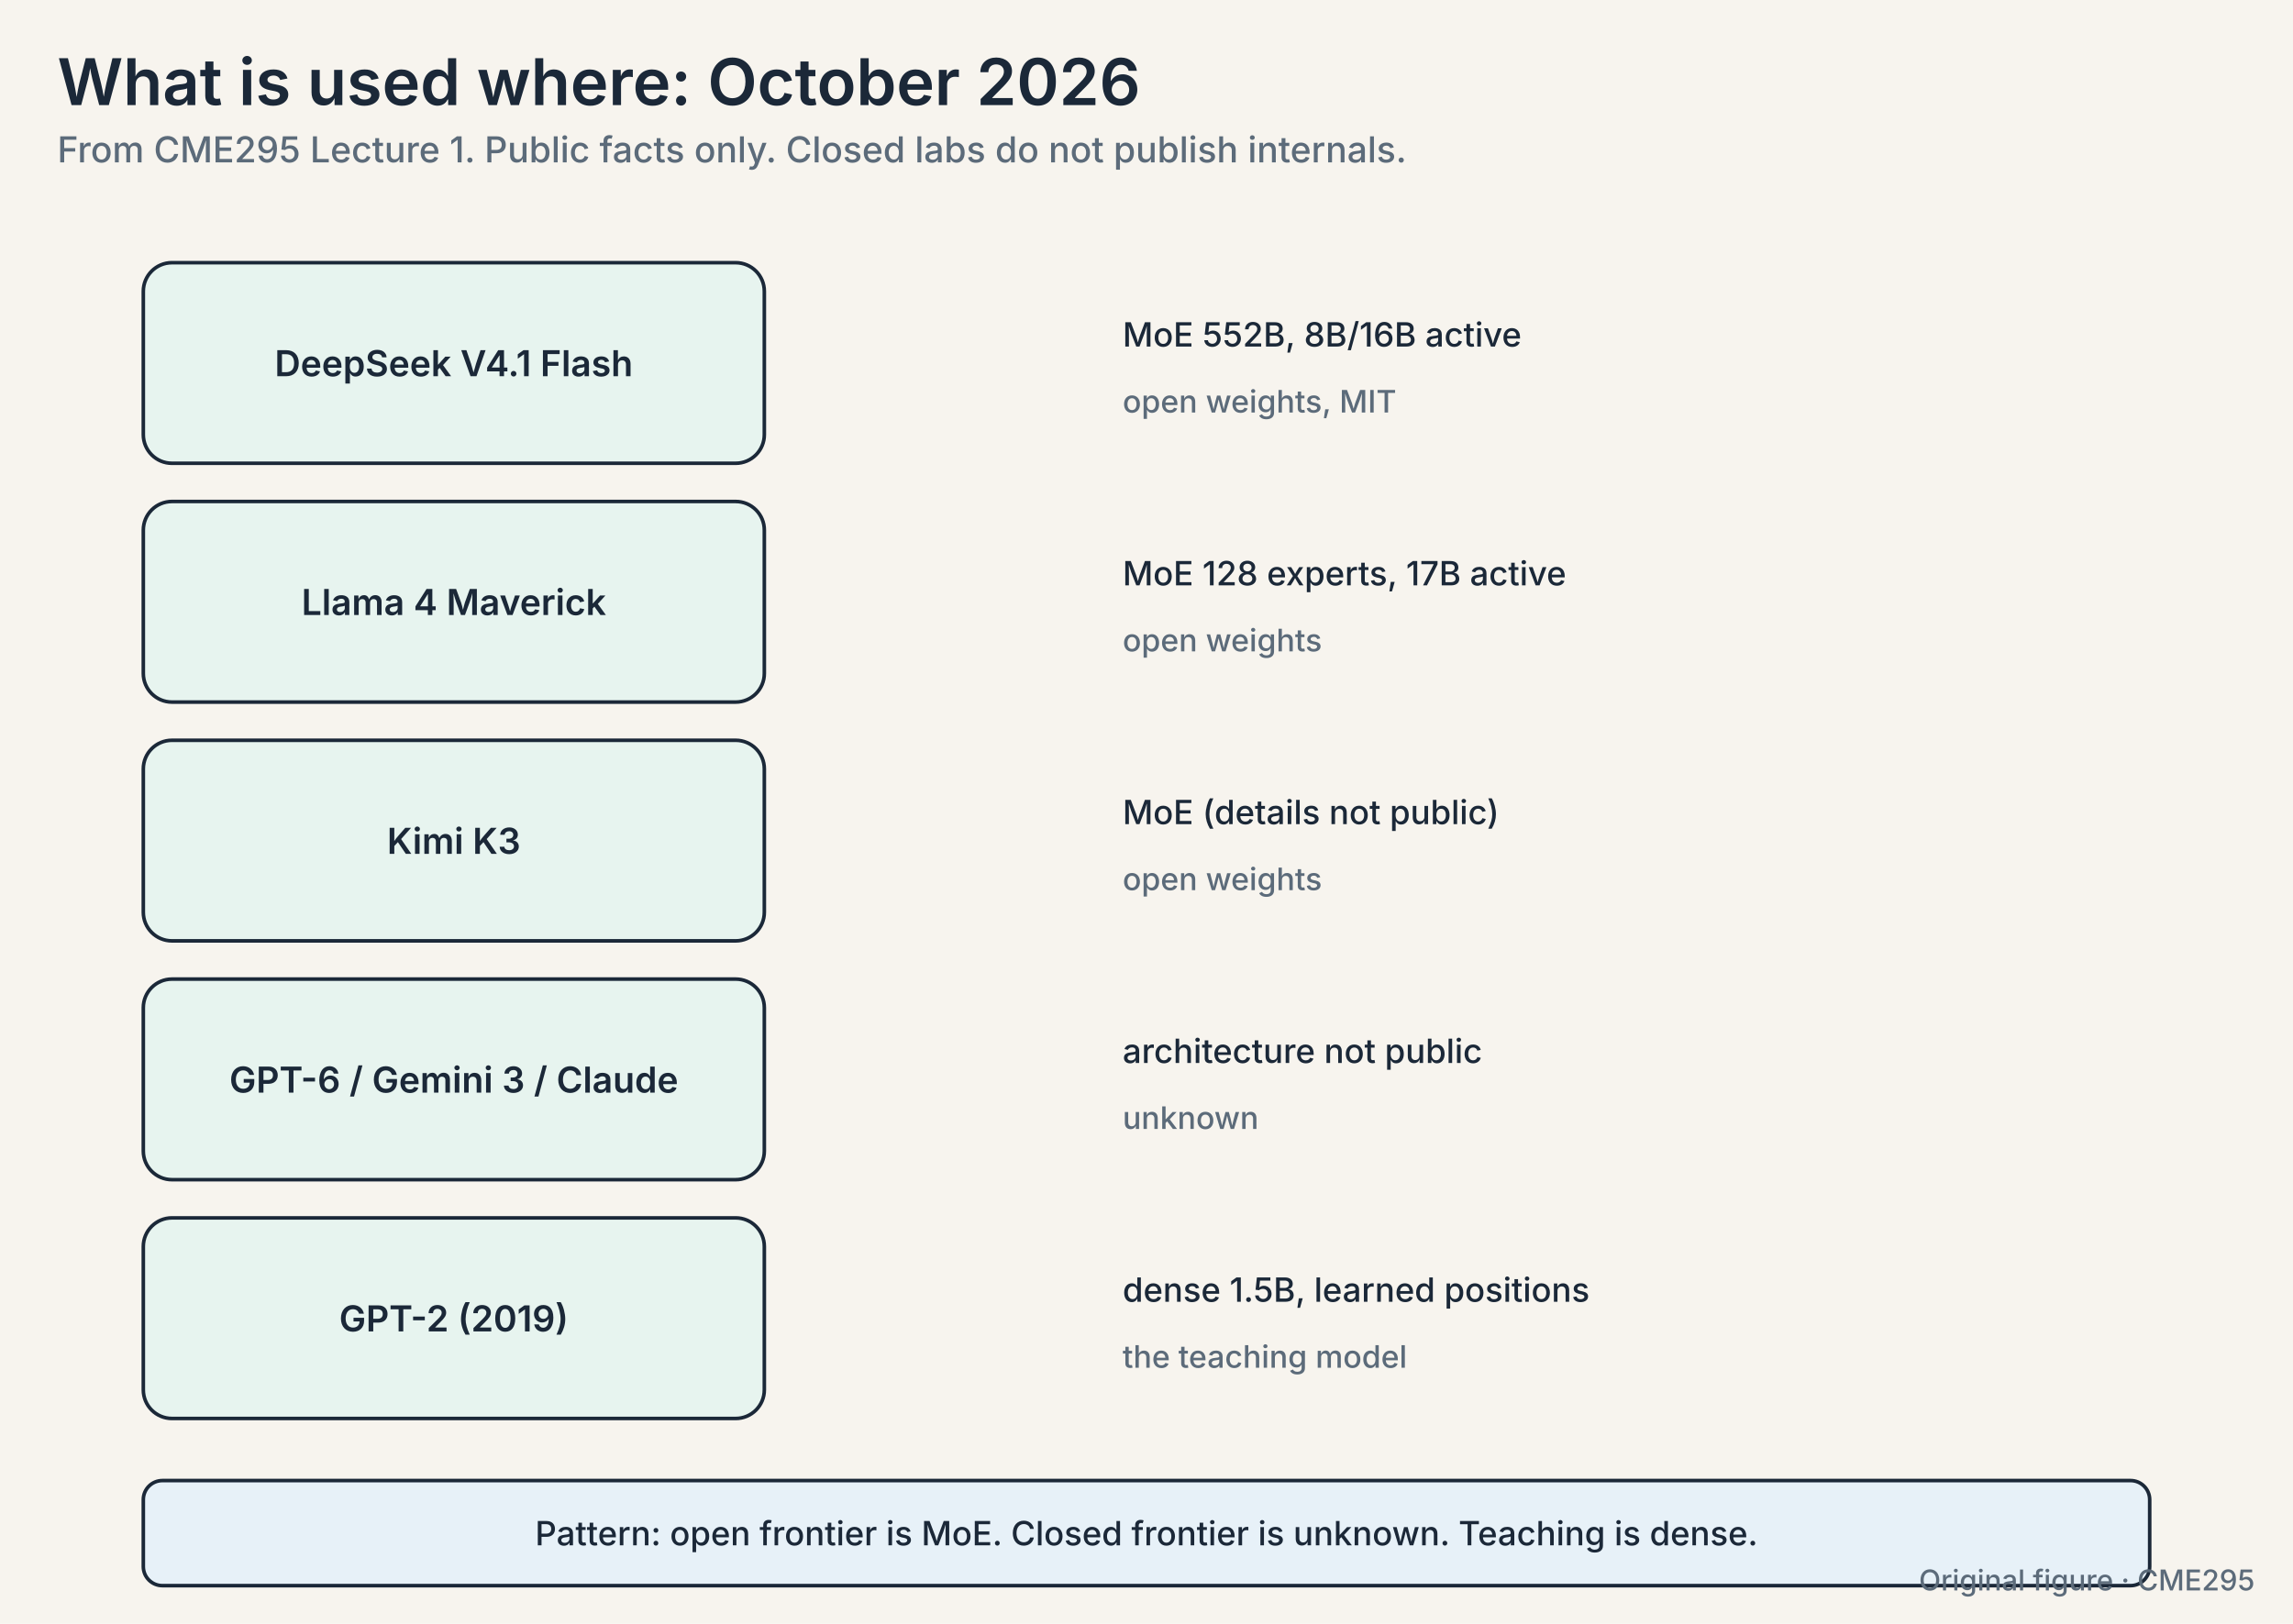
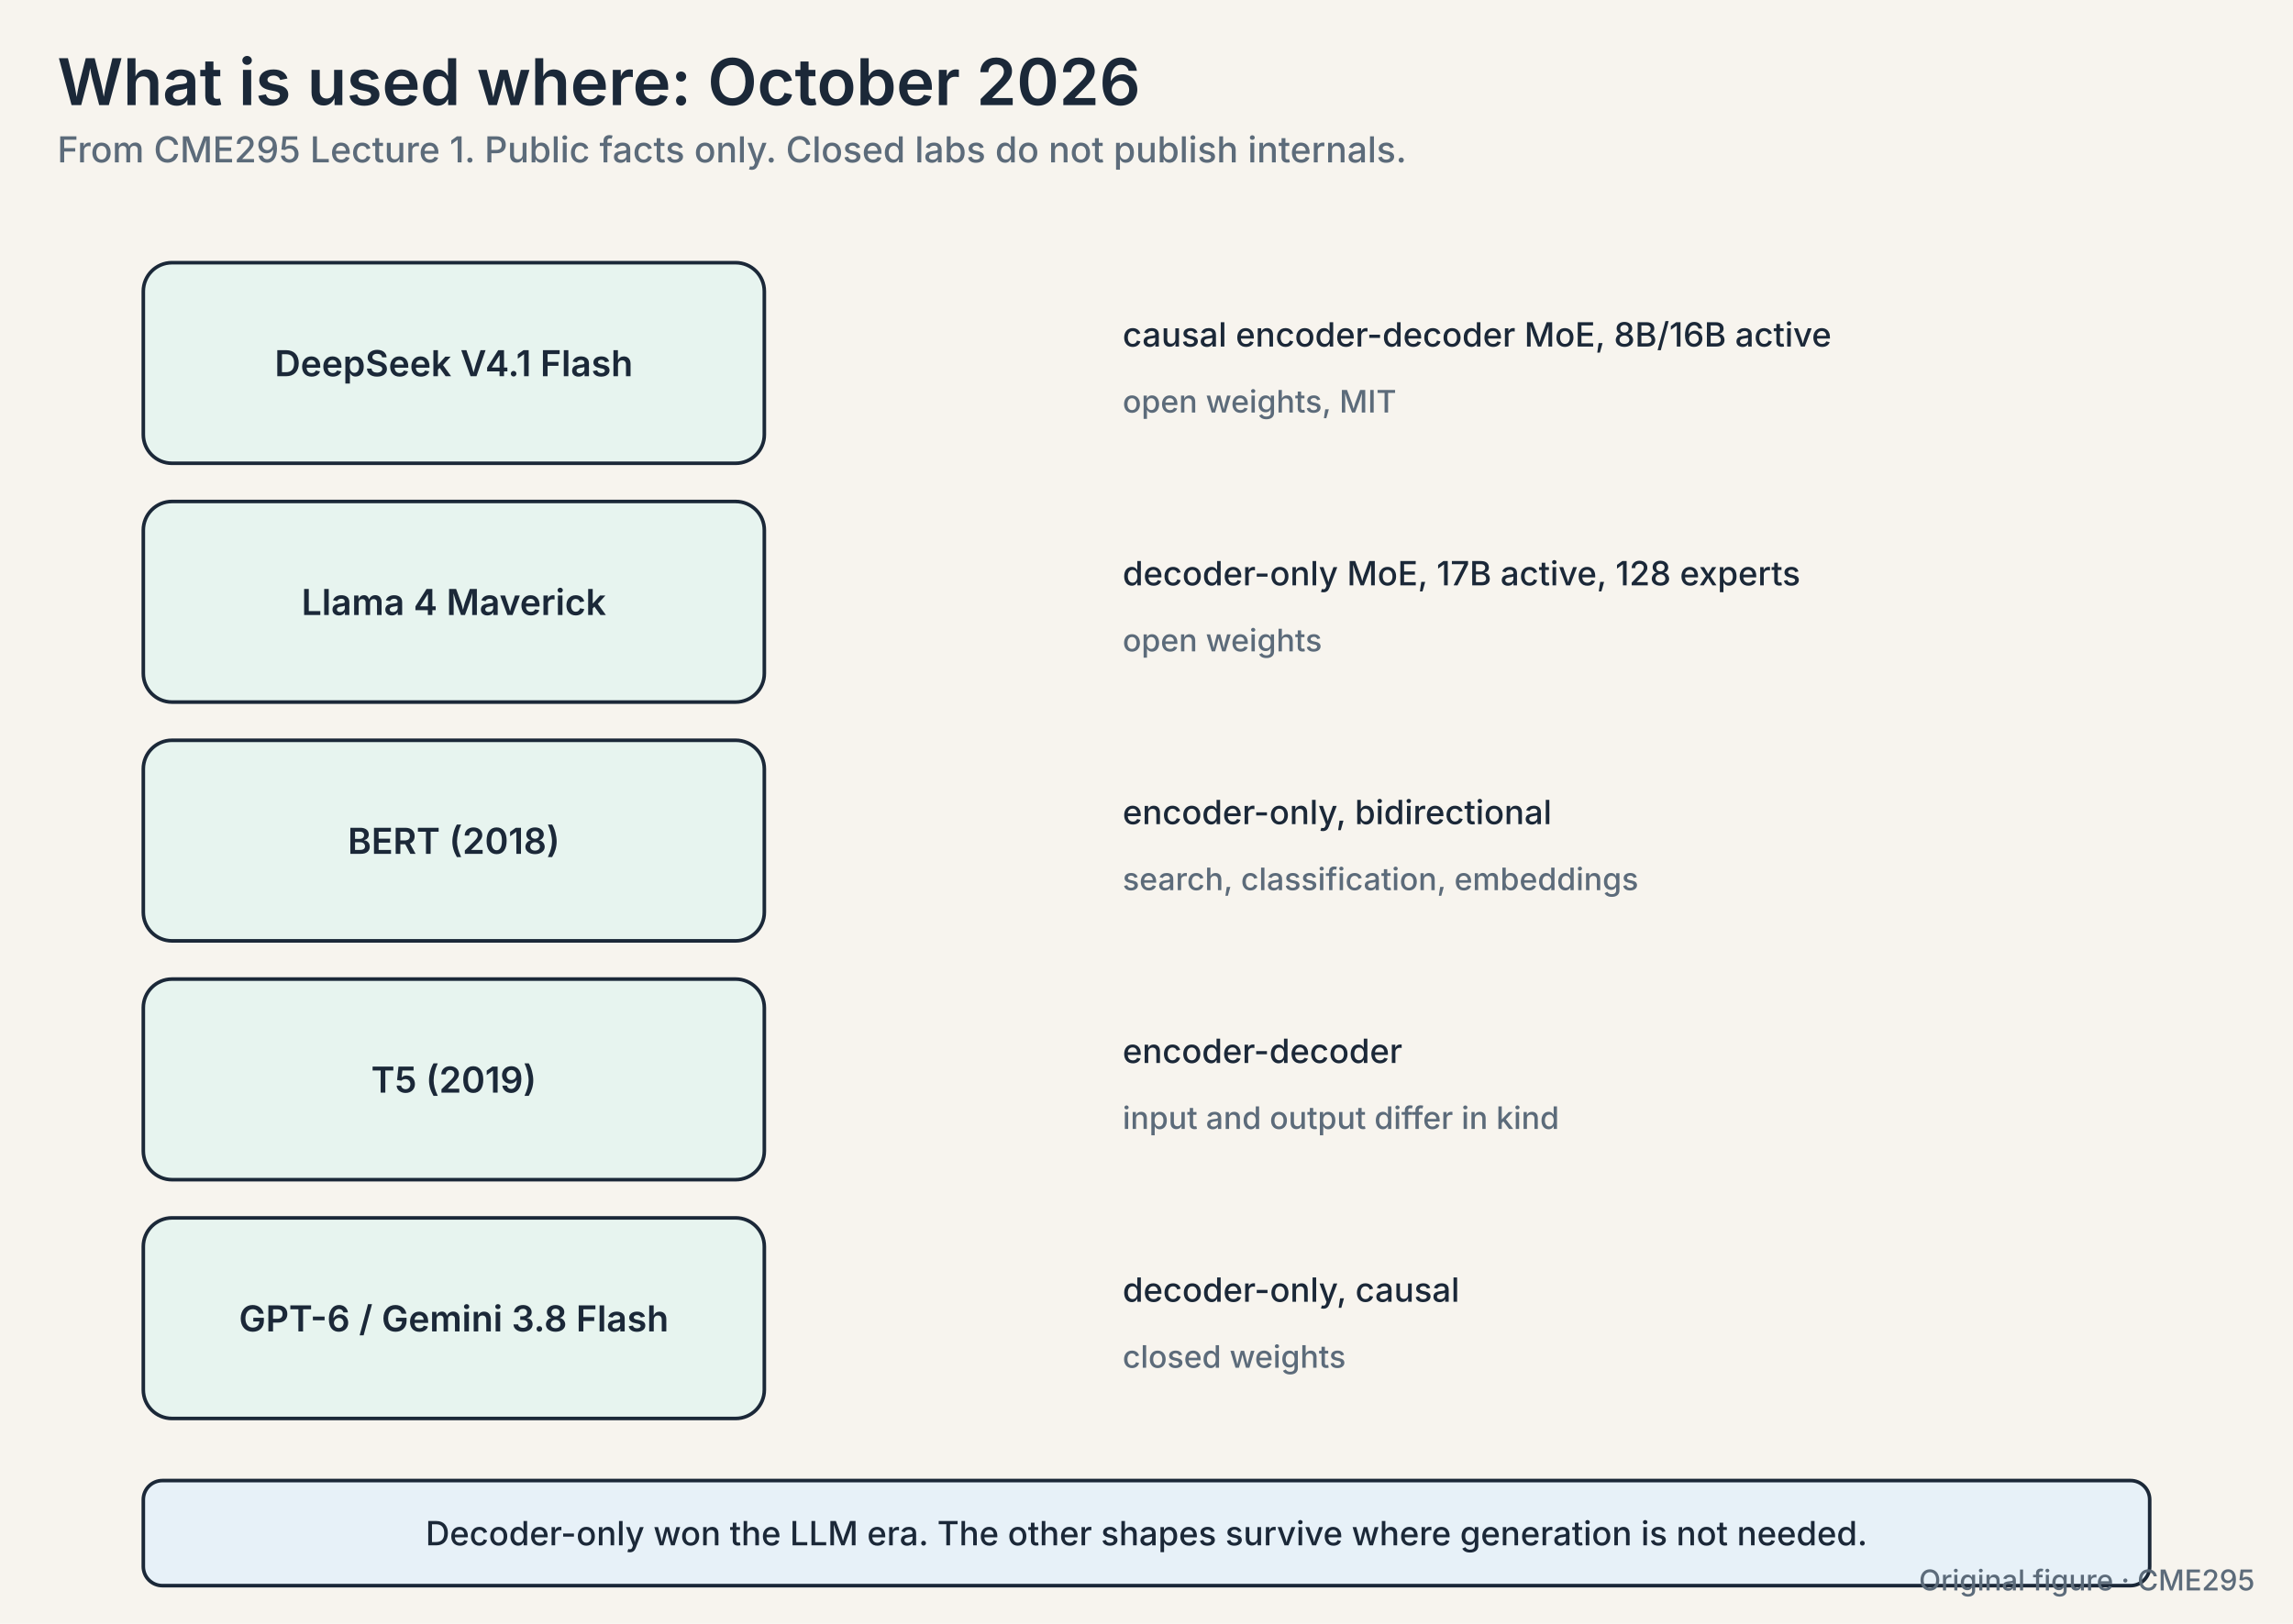
<svg xmlns="http://www.w3.org/2000/svg" width="960" height="680" viewBox="0 0 960 680" role="img">
  <defs>
    <marker id="ah-l01-model-map" markerWidth="10" markerHeight="10" refX="8" refY="3" orient="auto">
      <path d="M0,0 L8,3 L0,6 Z" fill="#1B2838" />
    </marker>
    <marker id="aht-l01-model-map" markerWidth="10" markerHeight="10" refX="8" refY="3" orient="auto">
      <path d="M0,0 L8,3 L0,6 Z" fill="#1F7A72" />
    </marker>
  </defs>
  <rect x="0" y="0" width="960" height="680" fill="#F7F4EE" />
  <text x="24" y="44" font-family="Inter,'Source Sans 3','IBM Plex Sans',sans-serif" font-size="27" font-weight="600" fill="#1B2838">What is used where: October 2026</text>
  <text x="24" y="68" font-family="Inter,'Source Sans 3','IBM Plex Sans',sans-serif" font-size="15" font-weight="450" fill="#5C6B7A">From CME295 Lecture 1. Public facts only. Closed labs do not publish internals.</text>
  <rect x="60" y="110" width="260" height="84" rx="12" fill="#E7F4EF" stroke="#1B2838" stroke-width="1.5" />
  <text x="190" y="152.0" text-anchor="middle" font-family="Inter,'Source Sans 3','IBM Plex Sans',sans-serif" font-size="15" font-weight="600" fill="#1B2838" dominant-baseline="middle">DeepSeek V4.1 Flash</text>
-   <text x="470" y="140.0" text-anchor="start" font-family="Inter,'Source Sans 3','IBM Plex Sans',sans-serif" font-size="14" font-weight="500" fill="#1B2838" dominant-baseline="middle">MoE 552B, 8B/16B active</text>
+   <text x="470" y="140.0" text-anchor="start" font-family="Inter,'Source Sans 3','IBM Plex Sans',sans-serif" font-size="14" font-weight="500" fill="#1B2838" dominant-baseline="middle">causal encoder-decoder MoE, 8B/16B active</text>
  <text x="470" y="168.0" text-anchor="start" font-family="Inter,'Source Sans 3','IBM Plex Sans',sans-serif" font-size="13" font-weight="450" fill="#5C6B7A" dominant-baseline="middle">open weights, MIT</text>
  <rect x="60" y="210" width="260" height="84" rx="12" fill="#E7F4EF" stroke="#1B2838" stroke-width="1.5" />
  <text x="190" y="252.0" text-anchor="middle" font-family="Inter,'Source Sans 3','IBM Plex Sans',sans-serif" font-size="15" font-weight="600" fill="#1B2838" dominant-baseline="middle">Llama 4 Maverick</text>
-   <text x="470" y="240.0" text-anchor="start" font-family="Inter,'Source Sans 3','IBM Plex Sans',sans-serif" font-size="14" font-weight="500" fill="#1B2838" dominant-baseline="middle">MoE 128 experts, 17B active</text>
+   <text x="470" y="240.0" text-anchor="start" font-family="Inter,'Source Sans 3','IBM Plex Sans',sans-serif" font-size="14" font-weight="500" fill="#1B2838" dominant-baseline="middle">decoder-only MoE, 17B active, 128 experts</text>
  <text x="470" y="268.0" text-anchor="start" font-family="Inter,'Source Sans 3','IBM Plex Sans',sans-serif" font-size="13" font-weight="450" fill="#5C6B7A" dominant-baseline="middle">open weights</text>
  <rect x="60" y="310" width="260" height="84" rx="12" fill="#E7F4EF" stroke="#1B2838" stroke-width="1.5" />
-   <text x="190" y="352.0" text-anchor="middle" font-family="Inter,'Source Sans 3','IBM Plex Sans',sans-serif" font-size="15" font-weight="600" fill="#1B2838" dominant-baseline="middle">Kimi K3</text>
-   <text x="470" y="340.0" text-anchor="start" font-family="Inter,'Source Sans 3','IBM Plex Sans',sans-serif" font-size="14" font-weight="500" fill="#1B2838" dominant-baseline="middle">MoE (details not public)</text>
-   <text x="470" y="368.0" text-anchor="start" font-family="Inter,'Source Sans 3','IBM Plex Sans',sans-serif" font-size="13" font-weight="450" fill="#5C6B7A" dominant-baseline="middle">open weights</text>
+   <text x="190" y="352.0" text-anchor="middle" font-family="Inter,'Source Sans 3','IBM Plex Sans',sans-serif" font-size="15" font-weight="600" fill="#1B2838" dominant-baseline="middle">BERT (2018)</text>
+   <text x="470" y="340.0" text-anchor="start" font-family="Inter,'Source Sans 3','IBM Plex Sans',sans-serif" font-size="14" font-weight="500" fill="#1B2838" dominant-baseline="middle">encoder-only, bidirectional</text>
+   <text x="470" y="368.0" text-anchor="start" font-family="Inter,'Source Sans 3','IBM Plex Sans',sans-serif" font-size="13" font-weight="450" fill="#5C6B7A" dominant-baseline="middle">search, classification, embeddings</text>
  <rect x="60" y="410" width="260" height="84" rx="12" fill="#E7F4EF" stroke="#1B2838" stroke-width="1.5" />
-   <text x="190" y="452.0" text-anchor="middle" font-family="Inter,'Source Sans 3','IBM Plex Sans',sans-serif" font-size="15" font-weight="600" fill="#1B2838" dominant-baseline="middle">GPT-6 / Gemini 3 / Claude</text>
-   <text x="470" y="440.0" text-anchor="start" font-family="Inter,'Source Sans 3','IBM Plex Sans',sans-serif" font-size="14" font-weight="500" fill="#1B2838" dominant-baseline="middle">architecture not public</text>
-   <text x="470" y="468.0" text-anchor="start" font-family="Inter,'Source Sans 3','IBM Plex Sans',sans-serif" font-size="13" font-weight="450" fill="#5C6B7A" dominant-baseline="middle">unknown</text>
+   <text x="190" y="452.0" text-anchor="middle" font-family="Inter,'Source Sans 3','IBM Plex Sans',sans-serif" font-size="15" font-weight="600" fill="#1B2838" dominant-baseline="middle">T5 (2019)</text>
+   <text x="470" y="440.0" text-anchor="start" font-family="Inter,'Source Sans 3','IBM Plex Sans',sans-serif" font-size="14" font-weight="500" fill="#1B2838" dominant-baseline="middle">encoder-decoder</text>
+   <text x="470" y="468.0" text-anchor="start" font-family="Inter,'Source Sans 3','IBM Plex Sans',sans-serif" font-size="13" font-weight="450" fill="#5C6B7A" dominant-baseline="middle">input and output differ in kind</text>
  <rect x="60" y="510" width="260" height="84" rx="12" fill="#E7F4EF" stroke="#1B2838" stroke-width="1.5" />
-   <text x="190" y="552.0" text-anchor="middle" font-family="Inter,'Source Sans 3','IBM Plex Sans',sans-serif" font-size="15" font-weight="600" fill="#1B2838" dominant-baseline="middle">GPT-2 (2019)</text>
-   <text x="470" y="540.0" text-anchor="start" font-family="Inter,'Source Sans 3','IBM Plex Sans',sans-serif" font-size="14" font-weight="500" fill="#1B2838" dominant-baseline="middle">dense 1.5B, learned positions</text>
-   <text x="470" y="568.0" text-anchor="start" font-family="Inter,'Source Sans 3','IBM Plex Sans',sans-serif" font-size="13" font-weight="450" fill="#5C6B7A" dominant-baseline="middle">the teaching model</text>
+   <text x="190" y="552.0" text-anchor="middle" font-family="Inter,'Source Sans 3','IBM Plex Sans',sans-serif" font-size="15" font-weight="600" fill="#1B2838" dominant-baseline="middle">GPT-6 / Gemini 3.8 Flash</text>
+   <text x="470" y="540.0" text-anchor="start" font-family="Inter,'Source Sans 3','IBM Plex Sans',sans-serif" font-size="14" font-weight="500" fill="#1B2838" dominant-baseline="middle">decoder-only, causal</text>
+   <text x="470" y="568.0" text-anchor="start" font-family="Inter,'Source Sans 3','IBM Plex Sans',sans-serif" font-size="13" font-weight="450" fill="#5C6B7A" dominant-baseline="middle">closed weights</text>
  <rect x="60" y="620" width="840" height="44" rx="8" fill="#E7F1F8" stroke="#1B2838" stroke-width="1.5" />
-   <text x="480" y="642.0" text-anchor="middle" font-family="Inter,'Source Sans 3','IBM Plex Sans',sans-serif" font-size="14" font-weight="500" fill="#1B2838" dominant-baseline="middle">Pattern: open frontier is MoE. Closed frontier is unknown. Teaching is dense.</text>
+   <text x="480" y="642.0" text-anchor="middle" font-family="Inter,'Source Sans 3','IBM Plex Sans',sans-serif" font-size="14" font-weight="500" fill="#1B2838" dominant-baseline="middle">Decoder-only won the LLM era. The other shapes survive where generation is not needed.</text>
  <text x="944" y="666" text-anchor="end" font-family="Inter,'Source Sans 3','IBM Plex Sans',sans-serif" font-size="12" font-weight="500" fill="#5C6B7A">Original figure · CME295</text>
</svg>
